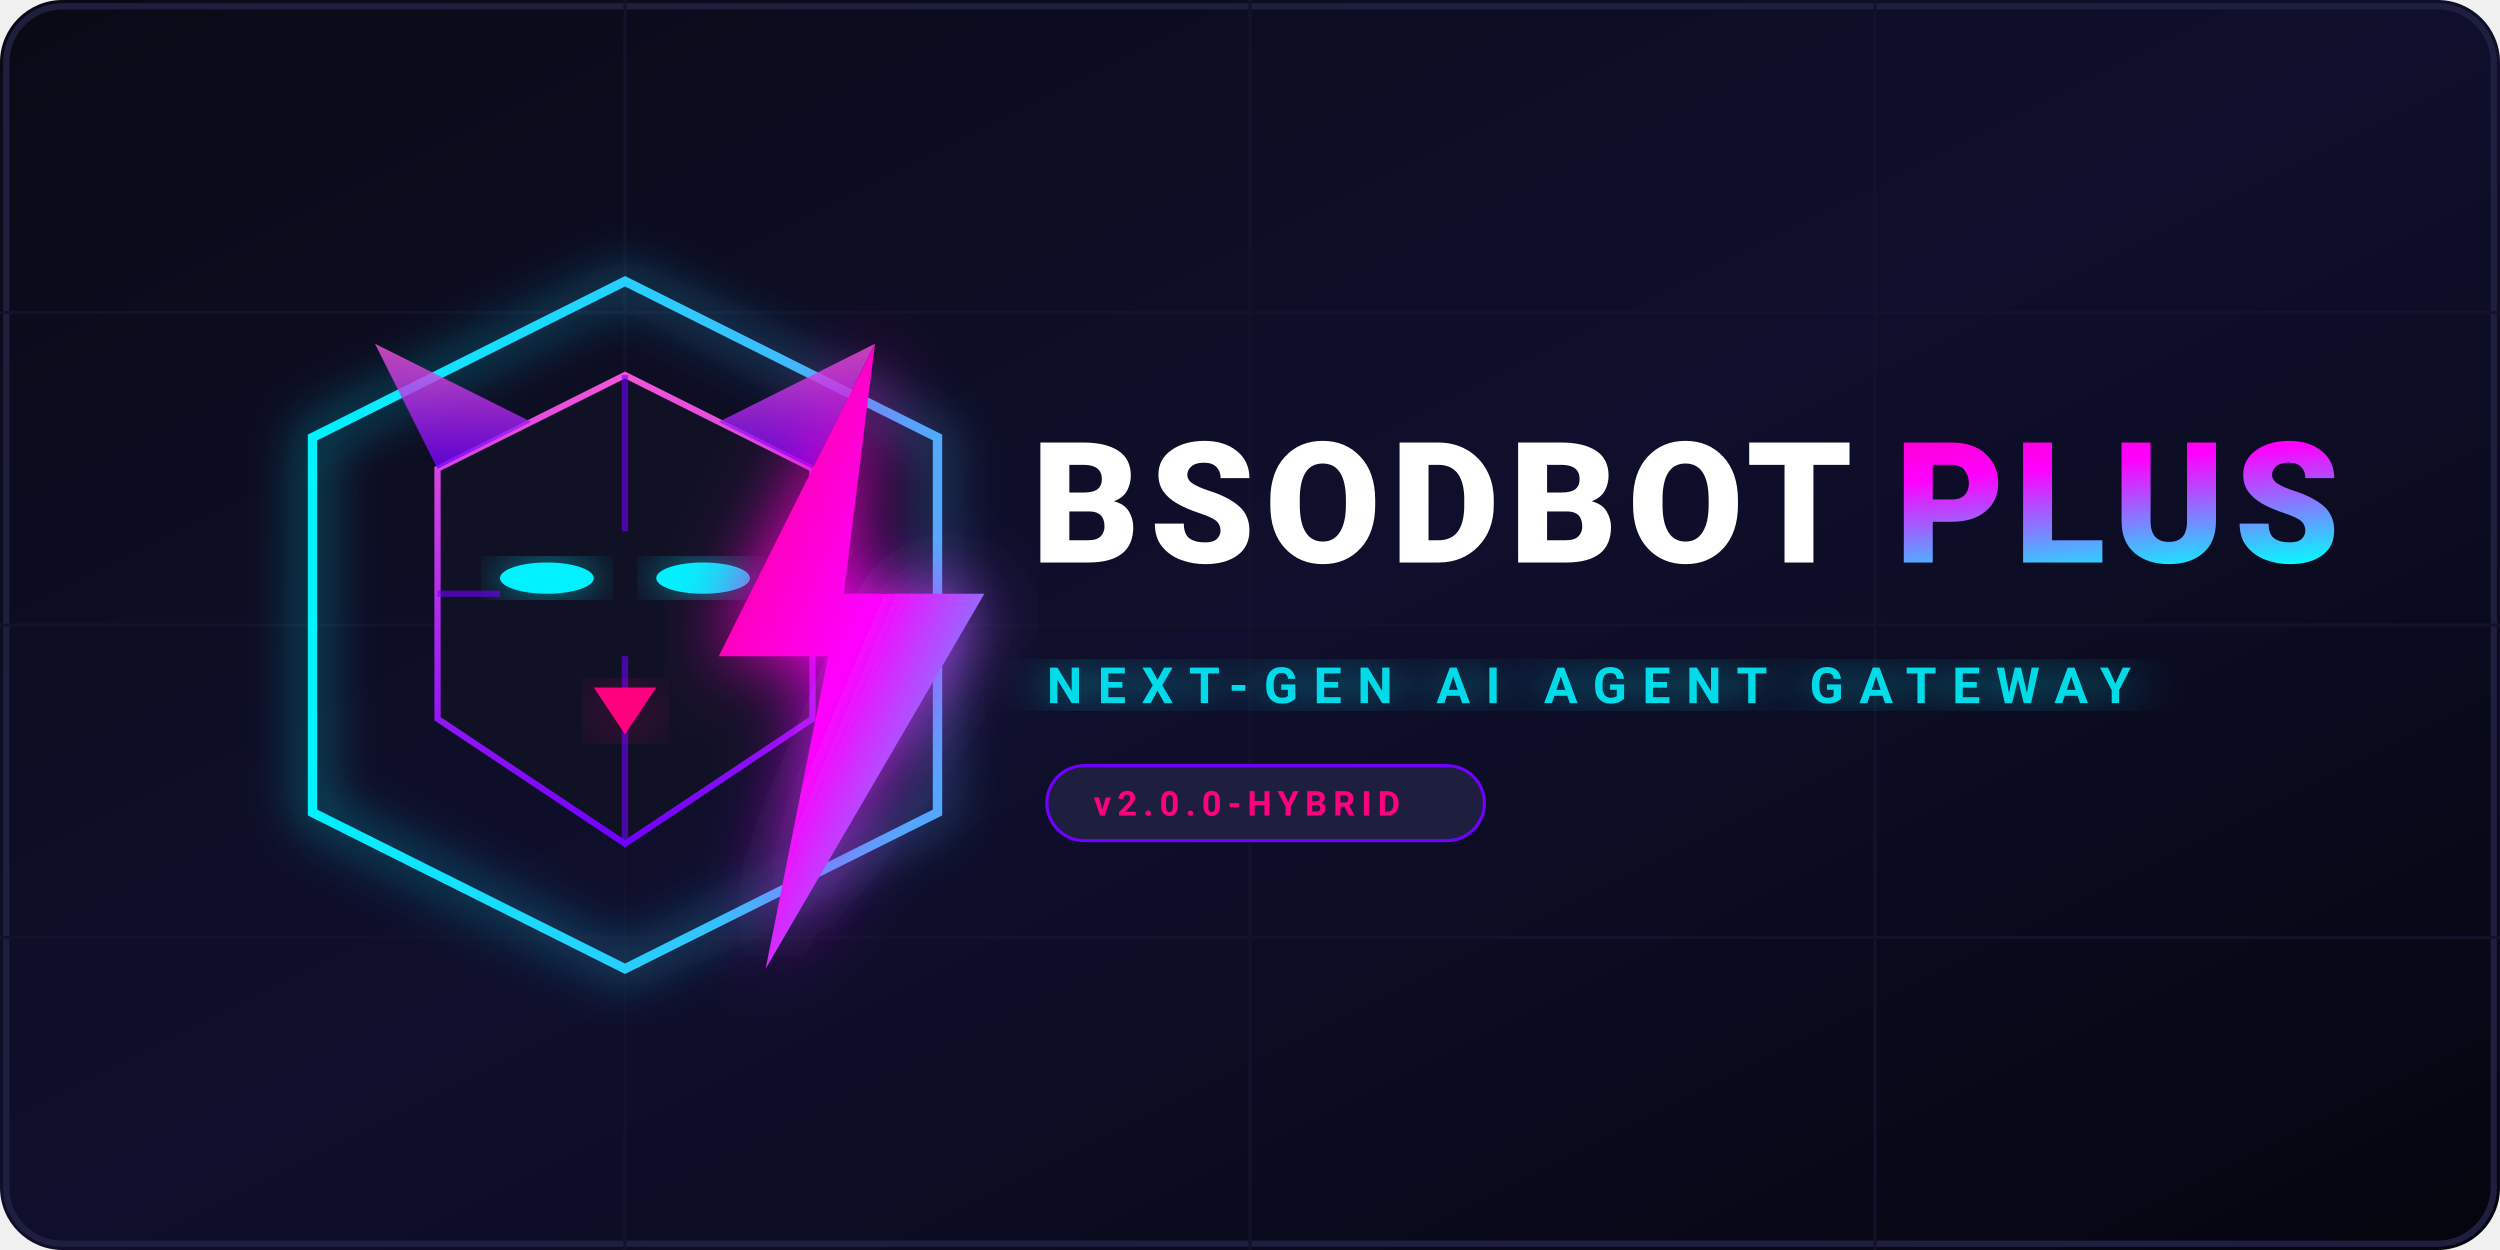
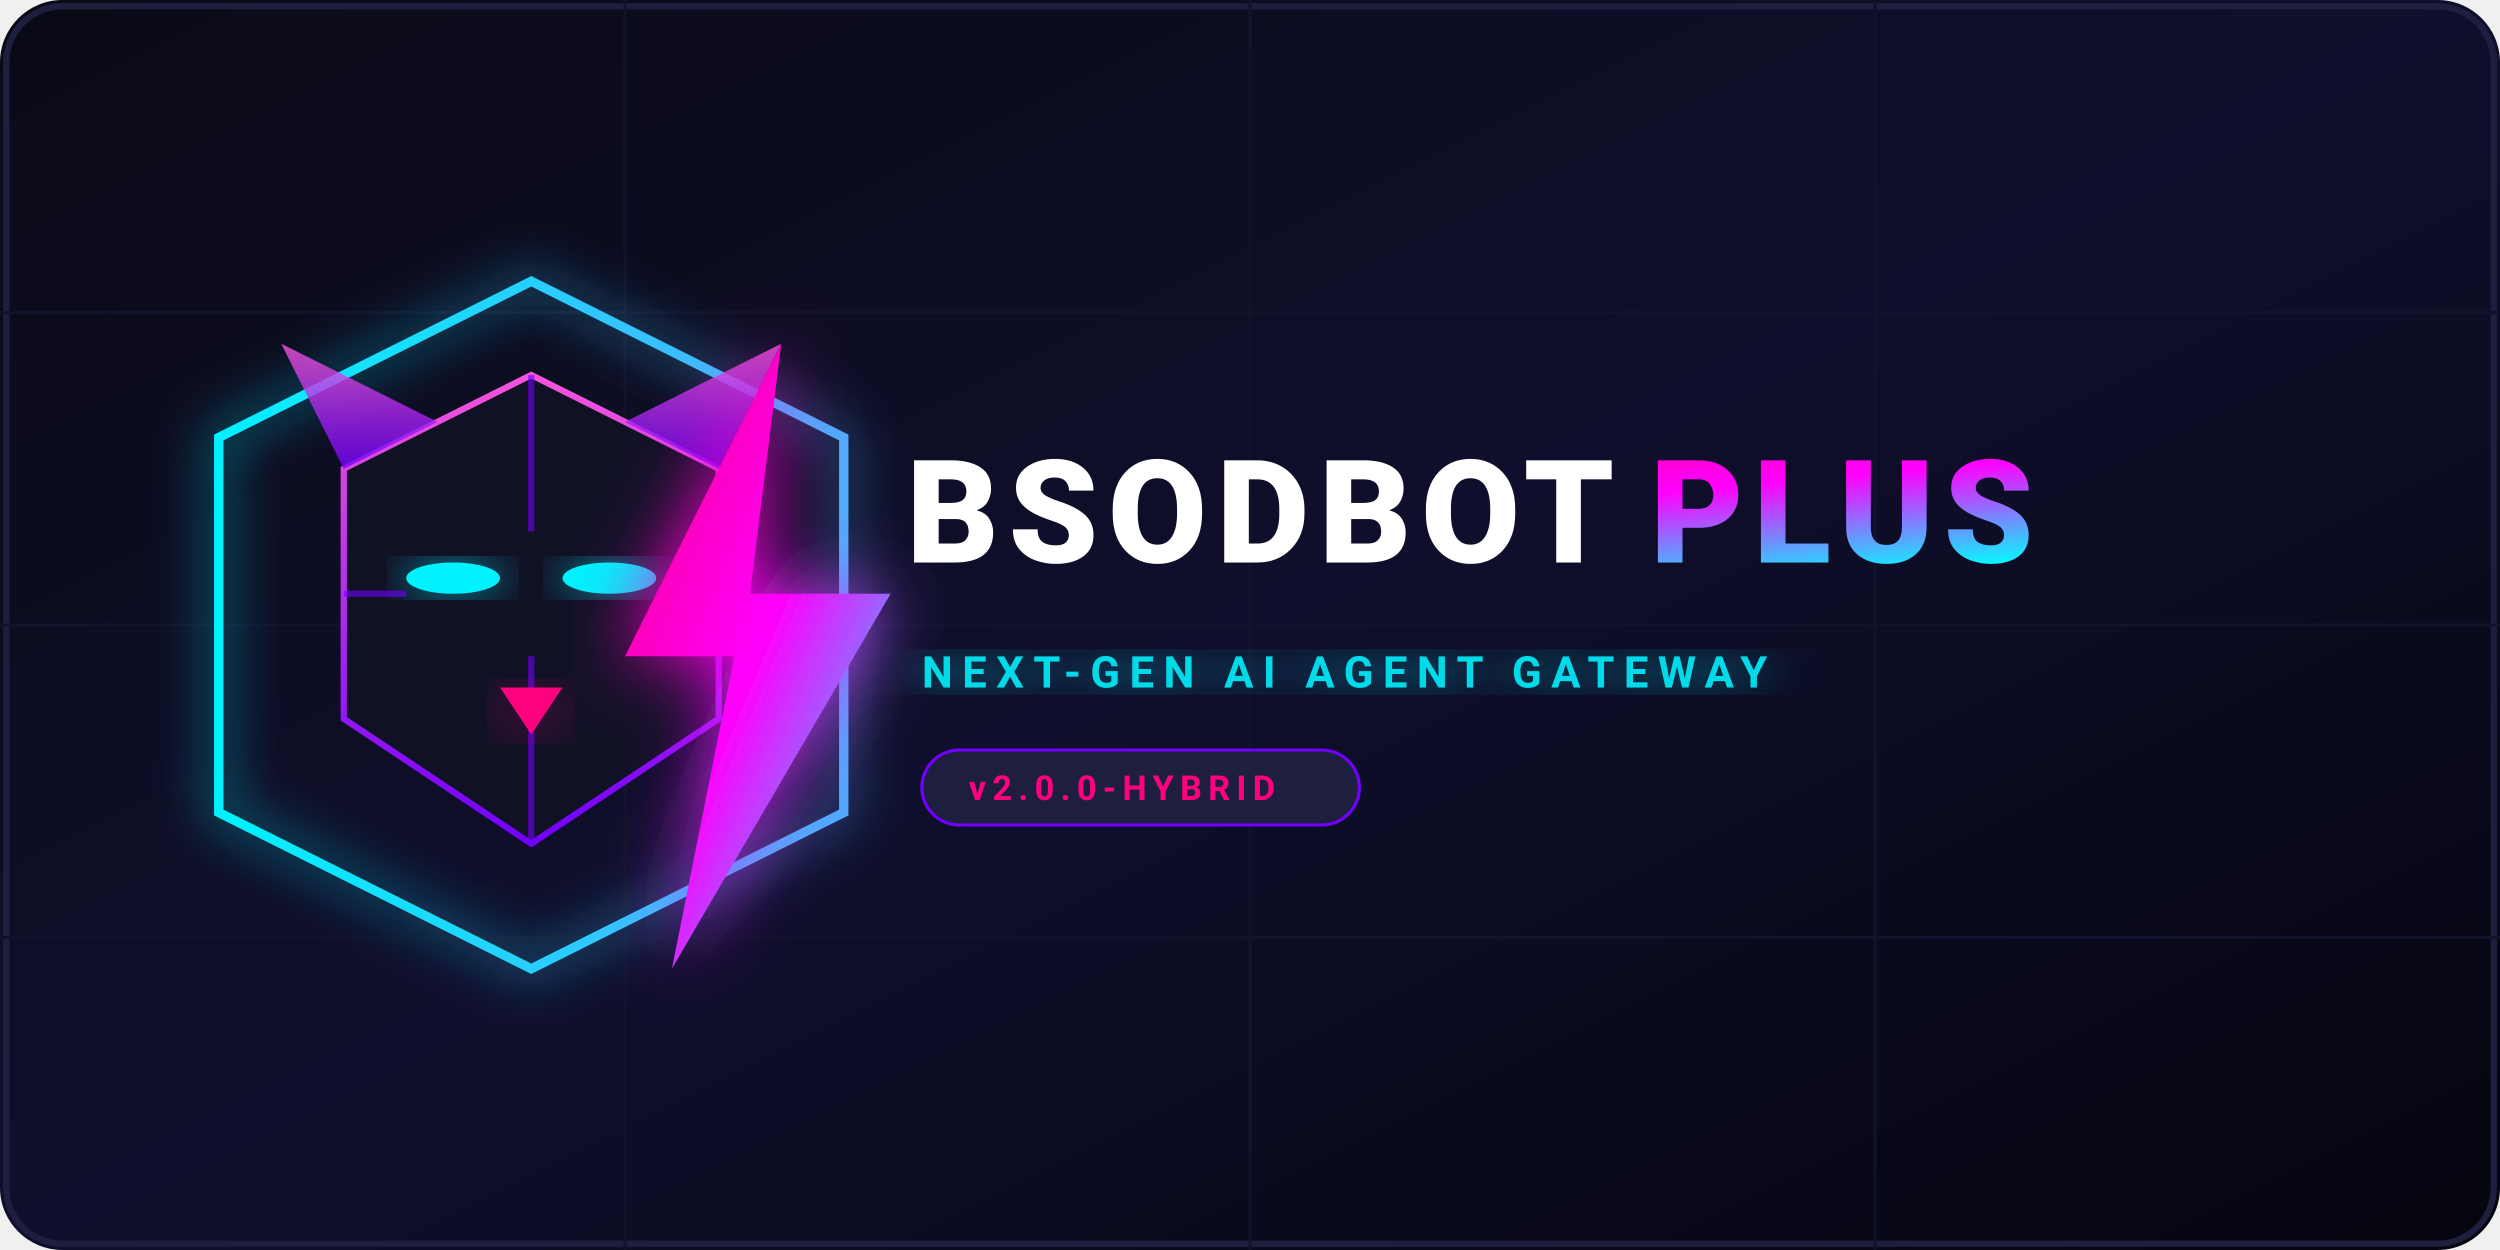
<svg xmlns="http://www.w3.org/2000/svg" viewBox="0 0 800 400" width="100%" height="100%">
  <defs>
    <linearGradient id="bg-grad" x1="0%" y1="0%" x2="100%" y2="100%">
      <stop offset="0%" stop-color="#0a0a16" />
      <stop offset="50%" stop-color="#0f0f2d" />
      <stop offset="100%" stop-color="#05050f" />
    </linearGradient>
    <linearGradient id="cyan-glow" x1="0%" y1="0%" x2="100%" y2="0%">
      <stop offset="0%" stop-color="#00f2fe" />
      <stop offset="100%" stop-color="#4facfe" />
    </linearGradient>
    <linearGradient id="purple-glow" x1="0%" y1="0%" x2="0%" y2="100%">
      <stop offset="0%" stop-color="#f355da" />
      <stop offset="100%" stop-color="#7000ff" />
    </linearGradient>
    <linearGradient id="lightning-grad" x1="0%" y1="0%" x2="100%" y2="100%">
      <stop offset="0%" stop-color="#ff007f" />
      <stop offset="50%" stop-color="#ff00ff" />
      <stop offset="100%" stop-color="#00ffff" />
    </linearGradient>
    <filter id="glow-cyan" x="-20%" y="-20%" width="140%" height="140%">
      <feGaussianBlur stdDeviation="8" result="blur" />
      <feMerge>
        <feMergeNode in="blur" />
        <feMergeNode in="SourceGraphic" />
      </feMerge>
    </filter>
    <filter id="glow-purple" x="-20%" y="-20%" width="140%" height="140%">
      <feGaussianBlur stdDeviation="12" result="blur" />
      <feMerge>
        <feMergeNode in="blur" />
        <feMergeNode in="SourceGraphic" />
      </feMerge>
    </filter>
  </defs>
  <rect width="800" height="400" rx="20" fill="url(#bg-grad)" />
  <rect width="796" height="396" x="2" y="2" rx="18" fill="none" stroke="#1e1e3f" stroke-width="2" />
  <path d="M 0,100 L 800,100 M 0,200 L 800,200 M 0,300 L 800,300 M 200,0 L 200,400 M 400,0 L 400,400 M 600,0 L 600,400" stroke="#12122b" stroke-width="1" />
-   <g transform="translate(80, 80)">
+   <g transform="translate(50, 80)">
    <polygon points="120,10 220,60 220,180 120,230 20,180 20,60" fill="none" stroke="url(#cyan-glow)" stroke-width="3" filter="url(#glow-cyan)" />
    <path d="M 60,70 L 120,40 L 180,70 L 180,150 L 120,190 L 60,150 Z" fill="#111126" stroke="url(#purple-glow)" stroke-width="2" />
    <polygon points="60,70 40,30 90,55" fill="url(#purple-glow)" opacity="0.8" />
    <polygon points="180,70 200,30 150,55" fill="url(#purple-glow)" opacity="0.8" />
    <ellipse cx="95" cy="105" rx="15" ry="5" fill="#00f2fe" filter="url(#glow-cyan)" />
    <ellipse cx="145" cy="105" rx="15" ry="5" fill="#00f2fe" filter="url(#glow-cyan)" />
    <path d="M 120,40 L 120,90 M 120,130 L 120,190 M 60,110 L 80,110 M 160,110 L 180,110" stroke="#7000ff" stroke-width="2" opacity="0.6" />
    <polygon points="110,140 130,140 120,155" fill="#ff007f" filter="url(#glow-purple)" />
  </g>
-   <g transform="translate(240, 100)" filter="url(#glow-purple)">
+   <g transform="translate(210, 100)" filter="url(#glow-purple)">
    <path d="M 40,10 L -10,110 L 25,110 L 5,210 L 75,90 L 30,90 Z" fill="url(#lightning-grad)" />
  </g>
-   <g transform="translate(330, 180)">
-     <text font-family="'Segoe UI', -apple-system, Roboto, sans-serif" font-weight="900" font-size="54" letter-spacing="3">
+   <g transform="translate(290, 180)">
+     <text font-family="'Segoe UI', -apple-system, Roboto, sans-serif" font-weight="900" font-size="46" letter-spacing="3">
      <tspan fill="#ffffff">BSODBOT</tspan>
      <tspan fill="url(#lightning-grad)" filter="url(#glow-purple)"> PLUS</tspan>
    </text>
-     <text x="5" y="45" font-family="'Segoe UI', -apple-system, Roboto, sans-serif" font-weight="600" font-size="16" fill="#00f2fe" letter-spacing="5" opacity="0.9" filter="url(#glow-cyan)">
+     <text x="5" y="40" font-family="'Segoe UI', -apple-system, Roboto, sans-serif" font-weight="600" font-size="14" fill="#00f2fe" letter-spacing="3" opacity="0.9" filter="url(#glow-cyan)">
      NEXT-GEN AI AGENT GATEWAY
    </text>
-     <rect x="5" y="65" width="140" height="24" rx="12" fill="#1e1e3f" stroke="#7000ff" stroke-width="1" />
-     <text x="20" y="81" font-family="'Segoe UI', -apple-system, Roboto, sans-serif" font-weight="700" font-size="11" fill="#ff007f" letter-spacing="2">
+     <rect x="5" y="60" width="140" height="24" rx="12" fill="#1e1e3f" stroke="#7000ff" stroke-width="1" />
+     <text x="20" y="76" font-family="'Segoe UI', -apple-system, Roboto, sans-serif" font-weight="700" font-size="11" fill="#ff007f" letter-spacing="2">
      v2.0.0-HYBRID
    </text>
  </g>
</svg>
